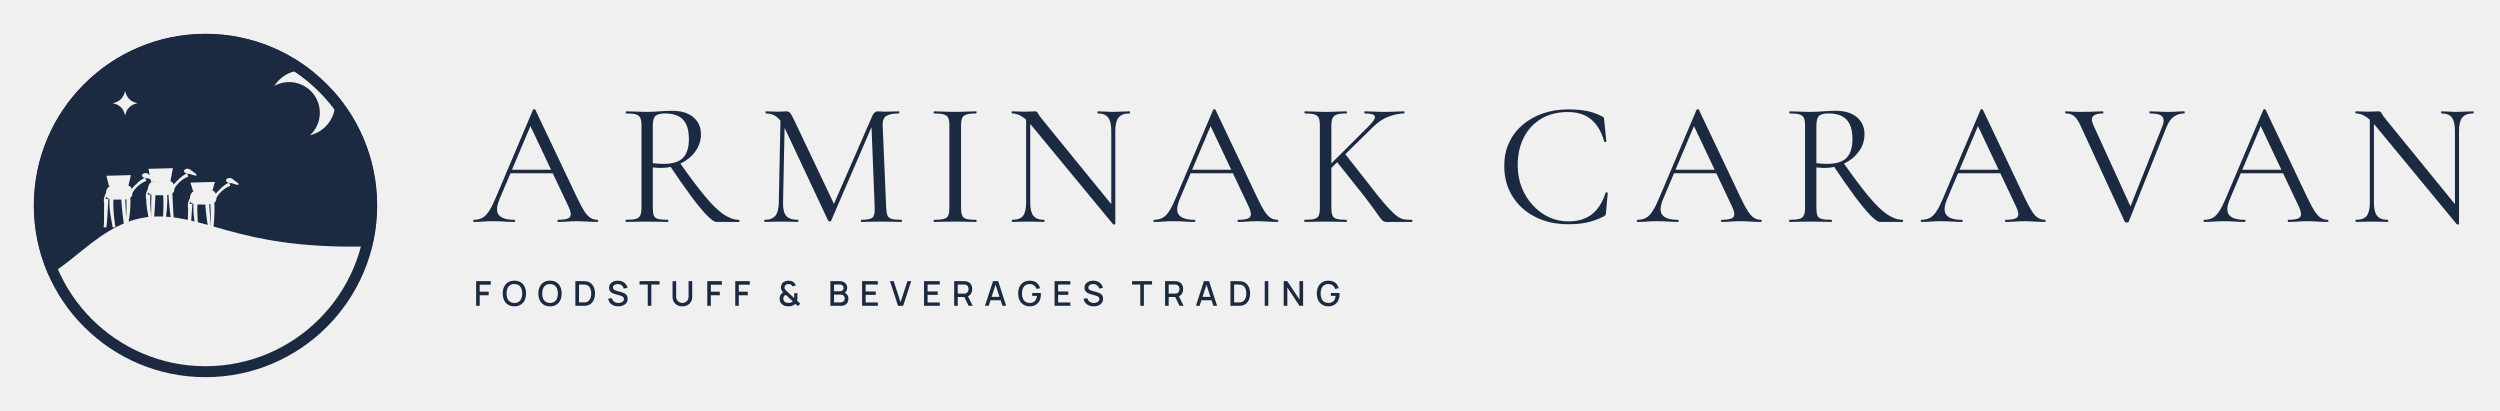
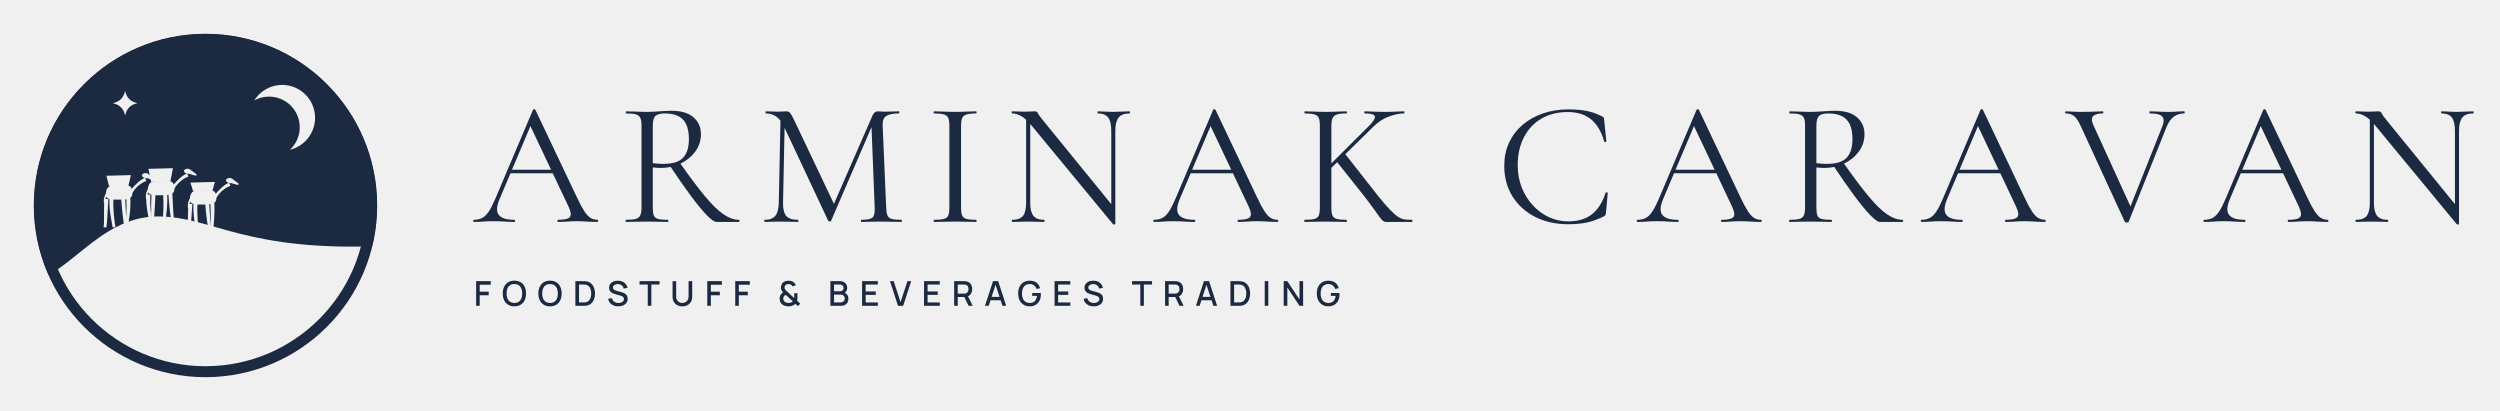
<svg xmlns="http://www.w3.org/2000/svg" viewBox="0 0 876.0 144.0" width="876.0" height="144.0" role="img" aria-label="ARMINAK CARAVAN">
  <g transform="translate(8.00 8.00) scale(1.28)">
    <g>
      <defs>
        <mask id="skcc1navy">
          <circle cx="50" cy="50" r="47.0" fill="#fff" />
          <path d="M 0 71 C 12 71 20 53 37 53 C 52 53 61 63 100 61 L 100 100 L 0 100 Z" fill="#000" />
          <g transform="translate(22.00 55.98) scale(0.17647) translate(-24.0 0)">
            <path d="M 40.0,-45.0 C 38.8,-27.0 41.5,-10.8 43.0,0 L 38.6,0 C 37.1,-10.8 32.6,-27.0 33.8,-45.0 Z" fill="#000" />
            <path d="M 32.0,-44.0 C 30.8,-26.4 30.5,-10.6 29.0,0 L 24.6,0 C 26.1,-10.6 24.6,-26.4 25.8,-44.0 Z" fill="#000" />
            <path d="M 66.0,-47.0 C 67.2,-28.2 64.0,-11.3 62.0,0 L 57.6,0 C 59.6,-11.3 61.0,-28.2 59.8,-47.0 Z" fill="#000" />
            <path d="M 58.0,-46.0 C 59.2,-27.6 59.5,-11.0 61.0,0 L 56.6,0 C 55.1,-11.0 53.0,-27.6 51.8,-46.0 Z" fill="#000" />
            <path d="M 30,-55 C 26,-50 24.5,-45 25,-39 C 25,-36.5 27.5,-36.5 27.5,-39 C 27,-44 28,-48 32,-52 Z" fill="#000" />
            <path d="M 28,-50 C 28,-60 32,-65 40,-65 L 62,-65 C 68,-64 70,-58 69,-50 C 68,-45 61,-43 52,-43 L 40,-43 C 32,-43 28,-46 28,-50 Z" fill="#000" />
            <path d="M 66,-57 C 74,-67 82,-74 89,-77 L 91,-72 C 83,-69 75,-63 69,-53 Z" fill="#000" />
            <path d="M 84,-81 C 86,-85 92,-85 95,-82 L 103,-76 C 104.5,-74.5 103.5,-73 101.5,-73.5 L 93,-76 C 88,-76 84,-78 84,-81 Z" fill="#000" />
            <path d="M 33,-64 L 29,-80 L 67,-81 L 63,-64 Z" fill="#000" />
          </g>
          <g transform="translate(33.50 54.79) scale(0.17647) translate(-24.0 0)">
            <path d="M 40.0,-45.0 C 38.8,-27.0 38.5,-10.8 37.0,0 L 32.6,0 C 34.1,-10.8 32.6,-27.0 33.8,-45.0 Z" fill="#000" />
            <path d="M 32.0,-44.0 C 30.8,-26.4 33.5,-10.6 35.0,0 L 30.6,0 C 29.1,-10.6 24.6,-26.4 25.8,-44.0 Z" fill="#000" />
            <path d="M 66.0,-47.0 C 67.2,-28.2 67.5,-11.3 69.0,0 L 64.6,0 C 63.1,-11.3 61.0,-28.2 59.8,-47.0 Z" fill="#000" />
            <path d="M 58.0,-46.0 C 59.2,-27.6 56.5,-11.0 55.0,0 L 50.6,0 C 52.1,-11.0 53.0,-27.6 51.8,-46.0 Z" fill="#000" />
            <path d="M 30,-55 C 26,-50 24.5,-45 25,-39 C 25,-36.5 27.5,-36.5 27.5,-39 C 27,-44 28,-48 32,-52 Z" fill="#000" />
            <path d="M 28,-50 C 28,-60 32,-65 40,-65 L 62,-65 C 68,-64 70,-58 69,-50 C 68,-45 61,-43 52,-43 L 40,-43 C 32,-43 28,-46 28,-50 Z" fill="#000" />
            <path d="M 66,-57 C 74,-67 82,-74 89,-77 L 91,-72 C 83,-69 75,-63 69,-53 Z" fill="#000" />
            <path d="M 84,-81 C 86,-85 92,-85 95,-82 L 103,-76 C 104.5,-74.5 103.5,-73 101.5,-73.5 L 93,-76 C 88,-76 84,-78 84,-81 Z" fill="#000" />
            <path d="M 33,-64 L 29,-84 L 67,-85 L 63,-64 Z" fill="#000" />
          </g>
          <g transform="translate(45.00 57.32) scale(0.17647) translate(-24.0 0)">
            <path d="M 40.0,-45.0 C 38.8,-27.0 41.0,-10.8 42.0,0 L 37.6,0 C 36.6,-10.8 32.6,-27.0 33.8,-45.0 Z" fill="#000" />
            <path d="M 32.0,-44.0 C 30.8,-26.4 30.0,-10.6 28.0,0 L 23.6,0 C 25.6,-10.6 24.6,-26.4 25.8,-44.0 Z" fill="#000" />
            <path d="M 66.0,-47.0 C 67.2,-28.2 65.0,-11.3 64.0,0 L 59.6,0 C 60.6,-11.3 61.0,-28.2 59.8,-47.0 Z" fill="#000" />
            <path d="M 58.0,-46.0 C 59.2,-27.6 60.0,-11.0 62.0,0 L 57.6,0 C 55.6,-11.0 53.0,-27.6 51.8,-46.0 Z" fill="#000" />
            <path d="M 30,-55 C 26,-50 24.5,-45 25,-39 C 25,-36.5 27.5,-36.5 27.5,-39 C 27,-44 28,-48 32,-52 Z" fill="#000" />
            <path d="M 28,-50 C 28,-60 32,-65 40,-65 L 62,-65 C 68,-64 70,-58 69,-50 C 68,-45 61,-43 52,-43 L 40,-43 C 32,-43 28,-46 28,-50 Z" fill="#000" />
            <path d="M 66,-57 C 74,-67 82,-74 89,-77 L 91,-72 C 83,-69 75,-63 69,-53 Z" fill="#000" />
            <path d="M 84,-81 C 86,-85 92,-85 95,-82 L 103,-76 C 104.5,-74.5 103.5,-73 101.5,-73.5 L 93,-76 C 88,-76 84,-78 84,-81 Z" fill="#000" />
            <path d="M 33,-64 L 29,-77 L 67,-78 L 63,-64 Z" fill="#000" />
          </g>
-           <path d="M 78.633 30.769 A 9.0 9.0 0 1 0 68.873 17.255 A 8.4 8.4 0 0 1 78.633 30.769 Z" fill="#000" />
+           <path d="M 63.367 21.231 A 9.0 9.0 0 1 1 73.127 34.745 A 8.4 8.4 0 0 0 63.367 21.231 Z" fill="#000" />
          <path d="M 28.00 18.60 Q 28.56 21.44 31.40 22.00 Q 28.56 22.56 28.00 25.40 Q 27.44 22.56 24.60 22.00 Q 27.44 21.44 28.00 18.60 Z" fill="#000" />
        </mask>
      </defs>
      <circle cx="50" cy="50" r="47.0" fill="#1B2A41" mask="url(#skcc1navy)" />
      <circle cx="50" cy="50" r="45.5" fill="none" stroke="#1B2A41" stroke-width="3.0" />
    </g>
  </g>
  <path d="M178.03 60.71 178.65 59.47H195.08L195.51 60.71ZM209.34 77.02Q209.59 77.02 209.59 77.39Q209.59 77.76 209.34 77.76Q207.54 77.76 205.68 77.64Q203.82 77.51 202.08 77.51Q200.16 77.51 198.74 77.64Q197.31 77.76 195.57 77.76Q195.33 77.76 195.33 77.39Q195.33 77.02 195.57 77.02Q198.86 77.02 199.67 76.06Q200.47 75.09 199.23 72.43L185.47 43.35L187.02 41.43L174.99 69.89Q173.44 73.67 174.8 75.34Q176.17 77.02 180.2 77.02Q180.51 77.02 180.51 77.39Q180.51 77.76 180.2 77.76Q178.34 77.76 176.79 77.64Q175.24 77.51 172.88 77.51Q170.65 77.51 169.32 77.64Q167.98 77.76 166.06 77.76Q165.81 77.76 165.81 77.39Q165.81 77.02 166.06 77.02Q167.74 77.02 168.98 76.37Q170.22 75.71 171.3 74.07Q172.39 72.43 173.69 69.33L186.77 38.45Q186.89 38.27 187.2 38.27Q187.51 38.27 187.58 38.45L202.21 69.27Q203.63 72.3 204.75 74.01Q205.87 75.71 206.95 76.37Q208.04 77.02 209.34 77.02ZM251 77.76Q249.95 77.76 247.62 75.37Q245.3 72.99 241.98 68.49Q238.66 64 234.57 57.86L238.04 56.8Q243.31 64.31 247 68.74Q250.69 73.17 253.51 75.09Q256.33 77.02 258.94 77.02Q259.12 77.02 259.12 77.39Q259.12 77.76 258.94 77.76Q255.84 77.76 253.88 77.76Q251.93 77.76 251 77.76ZM235.38 38.82Q240.34 38.82 242.97 41.09Q245.61 43.35 245.61 47.01Q245.61 50.36 243.66 53.05Q241.7 55.75 238.51 57.3Q235.32 58.85 231.53 58.85Q230.91 58.85 230.14 58.79Q229.36 58.73 228.74 58.66V72.74Q228.74 74.54 229.08 75.47Q229.43 76.4 230.57 76.71Q231.72 77.02 234.01 77.02Q234.2 77.02 234.2 77.39Q234.2 77.76 234.01 77.76Q232.53 77.76 230.7 77.7Q228.87 77.64 226.7 77.64Q224.65 77.64 222.76 77.7Q220.87 77.76 219.32 77.76Q219.2 77.76 219.2 77.39Q219.2 77.02 219.32 77.02Q221.61 77.02 222.76 76.71Q223.91 76.4 224.34 75.47Q224.78 74.54 224.78 72.74V44.03Q224.78 42.23 224.37 41.34Q223.97 40.44 222.85 40.1Q221.74 39.75 219.44 39.75Q219.26 39.75 219.26 39.38Q219.26 39.01 219.44 39.01Q220.93 39.01 222.79 39.1Q224.65 39.2 226.7 39.2Q228.62 39.2 231.13 39.01Q233.64 38.82 235.38 38.82ZM241.39 48.81Q241.39 45.4 240.37 43.41Q239.35 41.43 237.49 40.59Q235.63 39.75 233.02 39.75Q230.73 39.75 229.74 40.56Q228.74 41.37 228.74 44.16V57.18Q229.61 57.3 230.6 57.36Q231.6 57.42 232.4 57.42Q237.42 57.42 239.41 55.22Q241.39 53.02 241.39 48.81ZM272.89 71 273.51 40.44 275 40.56 274.38 71Q274.31 74.23 275.46 75.62Q276.61 77.02 279.65 77.02Q279.77 77.02 279.77 77.39Q279.77 77.76 279.65 77.76Q278.28 77.76 276.82 77.7Q275.37 77.64 273.63 77.64Q272.02 77.64 270.59 77.7Q269.17 77.76 267.93 77.76Q267.8 77.76 267.8 77.39Q267.8 77.02 267.93 77.02Q270.53 77.02 271.68 75.62Q272.83 74.23 272.89 71ZM315.85 77.02Q316.04 77.02 316.04 77.39Q316.04 77.76 315.85 77.76Q314.37 77.76 312.48 77.7Q310.58 77.64 308.54 77.64Q306.55 77.64 304.85 77.7Q303.14 77.76 301.78 77.76Q301.66 77.76 301.66 77.39Q301.66 77.02 301.78 77.02Q304.88 77.02 305.75 76.21Q306.62 75.4 306.49 72.74L305.31 42.79L307.36 39.94L291.24 77.33Q291.18 77.57 290.74 77.57Q290.31 77.57 290.19 77.33L274.62 44.16Q272.52 39.75 268.36 39.75Q268.24 39.75 268.24 39.38Q268.24 39.01 268.36 39.01Q269.35 39.01 270.5 39.07Q271.65 39.13 272.39 39.13Q273.38 39.13 274.22 39.07Q275.06 39.01 275.49 39.01Q276.36 39.01 276.86 39.57Q277.35 40.13 278.34 42.23L292.48 71.99L290.56 75.22L305.69 40.56Q306 39.82 306.49 39.41Q306.99 39.01 307.55 39.01Q307.92 39.01 308.54 39.07Q309.16 39.13 310.03 39.13Q311.7 39.13 312.75 39.07Q313.81 39.01 314.99 39.01Q315.11 39.01 315.11 39.38Q315.11 39.75 314.99 39.75Q312.01 39.75 310.58 40.62Q309.16 41.49 309.28 44.03L310.52 72.74Q310.58 74.54 310.96 75.47Q311.33 76.4 312.48 76.71Q313.62 77.02 315.85 77.02ZM336.75 72.74Q336.75 74.54 337.12 75.47Q337.49 76.4 338.64 76.71Q339.79 77.02 342.02 77.02Q342.2 77.02 342.2 77.39Q342.2 77.76 342.02 77.76Q340.53 77.76 338.7 77.7Q336.87 77.64 334.64 77.64Q332.59 77.64 330.7 77.7Q328.81 77.76 327.32 77.76Q327.14 77.76 327.14 77.39Q327.14 77.02 327.32 77.02Q329.56 77.02 330.73 76.71Q331.91 76.4 332.28 75.47Q332.66 74.54 332.66 72.74V44.03Q332.66 42.23 332.28 41.34Q331.91 40.44 330.73 40.1Q329.56 39.75 327.32 39.75Q327.14 39.75 327.14 39.38Q327.14 39.01 327.32 39.01Q328.81 39.01 330.7 39.1Q332.59 39.2 334.64 39.2Q336.87 39.2 338.73 39.1Q340.59 39.01 342.02 39.01Q342.2 39.01 342.2 39.38Q342.2 39.75 342.02 39.75Q339.79 39.75 338.64 40.13Q337.49 40.5 337.12 41.43Q336.75 42.36 336.75 44.16ZM359.56 71V40.44L360.99 40.56V71Q360.99 74.23 362.11 75.62Q363.22 77.02 365.83 77.02Q366.01 77.02 366.01 77.39Q366.01 77.76 365.83 77.76Q364.59 77.76 363.28 77.7Q361.98 77.64 360.37 77.64Q358.82 77.64 357.39 77.7Q355.97 77.76 354.67 77.76Q354.54 77.76 354.54 77.39Q354.54 77.02 354.67 77.02Q357.39 77.02 358.48 75.62Q359.56 74.23 359.56 71ZM390.81 78.5Q390.81 78.63 390.5 78.66Q390.19 78.69 390.07 78.63L361.55 44.09Q359.44 41.55 357.8 40.65Q356.15 39.75 354.67 39.75Q354.48 39.75 354.48 39.38Q354.48 39.01 354.67 39.01Q355.78 39.01 356.93 39.07Q358.08 39.13 359.01 39.13Q360.12 39.13 361.11 39.07Q362.11 39.01 362.6 39.01Q363.41 39.01 363.72 39.72Q364.03 40.44 365.52 42.23L390.32 72.68ZM390.81 45.83V78.5L389.39 76.58V45.83Q389.39 42.61 388.3 41.18Q387.22 39.75 384.67 39.75Q384.55 39.75 384.55 39.38Q384.55 39.01 384.67 39.01Q385.91 39.01 387.25 39.1Q388.58 39.2 390.13 39.2Q391.62 39.2 393.08 39.1Q394.53 39.01 395.77 39.01Q395.96 39.01 395.96 39.38Q395.96 39.75 395.77 39.75Q393.11 39.75 391.96 41.18Q390.81 42.61 390.81 45.83ZM416.36 60.71 416.98 59.47H433.41L433.84 60.71ZM447.67 77.02Q447.91 77.02 447.91 77.39Q447.91 77.76 447.67 77.76Q445.87 77.76 444.01 77.64Q442.15 77.51 440.41 77.51Q438.49 77.51 437.06 77.64Q435.64 77.76 433.9 77.76Q433.65 77.76 433.65 77.39Q433.65 77.02 433.9 77.02Q437.19 77.02 437.99 76.06Q438.8 75.09 437.56 72.43L423.8 43.35L425.35 41.43L413.32 69.89Q411.77 73.67 413.13 75.34Q414.5 77.02 418.53 77.02Q418.84 77.02 418.84 77.39Q418.84 77.76 418.53 77.76Q416.67 77.76 415.12 77.64Q413.57 77.51 411.21 77.51Q408.98 77.51 407.64 77.64Q406.31 77.76 404.39 77.76Q404.14 77.76 404.14 77.39Q404.14 77.02 404.39 77.02Q406.06 77.02 407.3 76.37Q408.54 75.71 409.63 74.07Q410.71 72.43 412.02 69.33L425.1 38.45Q425.22 38.27 425.53 38.27Q425.84 38.27 425.9 38.45L440.54 69.27Q441.96 72.3 443.08 74.01Q444.19 75.71 445.28 76.37Q446.36 77.02 447.67 77.02ZM462.48 72.74V44.03Q462.48 42.23 462.11 41.34Q461.74 40.44 460.59 40.1Q459.45 39.75 457.21 39.75Q457.09 39.75 457.09 39.38Q457.09 39.01 457.21 39.01Q458.7 39.01 460.56 39.1Q462.42 39.2 464.47 39.2Q466.7 39.2 468.53 39.1Q470.36 39.01 471.78 39.01Q471.97 39.01 471.97 39.38Q471.97 39.75 471.78 39.75Q469.55 39.75 468.44 40.13Q467.32 40.5 466.92 41.43Q466.51 42.36 466.51 44.16V72.74Q466.51 74.54 466.89 75.47Q467.26 76.4 468.4 76.71Q469.55 77.02 471.78 77.02Q471.97 77.02 471.97 77.39Q471.97 77.76 471.78 77.76Q470.3 77.76 468.5 77.7Q466.7 77.64 464.47 77.64Q462.42 77.64 460.53 77.7Q458.64 77.76 457.15 77.76Q457.03 77.76 457.03 77.39Q457.03 77.02 457.15 77.02Q459.38 77.02 460.56 76.71Q461.74 76.4 462.11 75.47Q462.48 74.54 462.48 72.74ZM478.05 68.77 468.19 56.37 471.29 53.89 480.34 65.42Q483.13 69.08 485.08 71.31Q487.04 73.54 488.34 74.75Q489.64 75.96 490.66 76.43Q491.69 76.89 492.62 76.95Q493.55 77.02 494.72 77.02Q494.91 77.02 494.91 77.39Q494.91 77.76 494.72 77.76Q491.93 77.76 490.26 77.76Q488.59 77.76 487.78 77.76Q487.22 77.76 486.88 77.79Q486.54 77.82 486.17 77.82Q485.3 77.82 484.77 77.51Q484.25 77.2 483.56 76.27Q482.88 75.34 481.61 73.54Q480.34 71.75 478.05 68.77ZM463.79 59.97 479.78 44.03Q482.08 41.68 481.73 40.72Q481.39 39.75 478.17 39.75Q478.05 39.75 478.05 39.38Q478.05 39.01 478.17 39.01Q479.72 39.01 481.27 39.1Q482.82 39.2 485.36 39.2Q487.78 39.2 489.21 39.1Q490.63 39.01 491.93 39.01Q492.12 39.01 492.12 39.38Q492.12 39.75 491.93 39.75Q489.7 39.75 486.79 40.78Q483.87 41.8 481.21 44.4L465.34 59.97ZM549.53 38.33Q552.14 38.33 554.15 38.58Q556.17 38.82 557.9 39.35Q559.64 39.88 561.44 40.81Q561.87 41.06 561.96 41.21Q562.06 41.37 562.12 42.17L562.86 49.55Q562.86 49.67 562.55 49.77Q562.24 49.86 562.12 49.61Q560.69 44.47 557.56 41.86Q554.43 39.26 549.35 39.26Q544.08 39.26 540.14 41.55Q536.2 43.85 534 48.06Q531.8 52.28 531.8 57.98Q531.8 62.07 533.19 65.64Q534.59 69.2 537.07 71.9Q539.55 74.6 542.74 76.09Q545.94 77.57 549.53 77.57Q554.68 77.57 557.84 75.06Q561 72.55 562.61 67.53Q562.68 67.34 563.02 67.41Q563.36 67.47 563.36 67.59L562.74 74.41Q562.68 75.16 562.55 75.34Q562.43 75.53 562.06 75.78Q558.83 77.39 555.98 77.98Q553.13 78.57 549.53 78.57Q542.96 78.57 537.91 75.99Q532.85 73.42 529.97 68.8Q527.09 64.18 527.09 58.11Q527.09 53.64 528.76 50.02Q530.44 46.39 533.47 43.78Q536.51 41.18 540.6 39.75Q544.7 38.33 549.53 38.33ZM585.74 60.71 586.36 59.47H602.79L603.22 60.71ZM617.05 77.02Q617.3 77.02 617.3 77.39Q617.3 77.76 617.05 77.76Q615.25 77.76 613.39 77.64Q611.53 77.51 609.8 77.51Q607.87 77.51 606.45 77.64Q605.02 77.76 603.29 77.76Q603.04 77.76 603.04 77.39Q603.04 77.02 603.29 77.02Q606.57 77.02 607.38 76.06Q608.18 75.09 606.94 72.43L593.18 43.35L594.73 41.43L582.7 69.89Q581.15 73.67 582.52 75.34Q583.88 77.02 587.91 77.02Q588.22 77.02 588.22 77.39Q588.22 77.76 587.91 77.76Q586.05 77.76 584.5 77.64Q582.95 77.51 580.59 77.51Q578.36 77.51 577.03 77.64Q575.7 77.76 573.77 77.76Q573.53 77.76 573.53 77.39Q573.53 77.02 573.77 77.02Q575.45 77.02 576.69 76.37Q577.93 75.71 579.01 74.07Q580.1 72.43 581.4 69.33L594.48 38.45Q594.61 38.27 594.92 38.27Q595.23 38.27 595.29 38.45L609.92 69.27Q611.35 72.3 612.46 74.01Q613.58 75.71 614.66 76.37Q615.75 77.02 617.05 77.02ZM658.71 77.76Q657.66 77.76 655.34 75.37Q653.01 72.99 649.69 68.49Q646.38 64 642.28 57.86L645.76 56.8Q651.03 64.31 654.71 68.74Q658.4 73.17 661.22 75.09Q664.05 77.02 666.65 77.02Q666.84 77.02 666.84 77.39Q666.84 77.76 666.65 77.76Q663.55 77.76 661.6 77.76Q659.64 77.76 658.71 77.76ZM643.09 38.82Q648.05 38.82 650.68 41.09Q653.32 43.35 653.32 47.01Q653.32 50.36 651.37 53.05Q649.41 55.75 646.22 57.3Q643.03 58.85 639.25 58.85Q638.63 58.85 637.85 58.79Q637.08 58.73 636.46 58.66V72.74Q636.46 74.54 636.8 75.47Q637.14 76.4 638.29 76.71Q639.43 77.02 641.73 77.02Q641.91 77.02 641.91 77.39Q641.91 77.76 641.73 77.76Q640.24 77.76 638.41 77.7Q636.58 77.64 634.41 77.64Q632.36 77.64 630.47 77.7Q628.58 77.76 627.03 77.76Q626.91 77.76 626.91 77.39Q626.91 77.02 627.03 77.02Q629.33 77.02 630.47 76.71Q631.62 76.4 632.05 75.47Q632.49 74.54 632.49 72.74V44.03Q632.49 42.23 632.09 41.34Q631.68 40.44 630.57 40.1Q629.45 39.75 627.16 39.75Q626.97 39.75 626.97 39.38Q626.97 39.01 627.16 39.01Q628.64 39.01 630.5 39.1Q632.36 39.2 634.41 39.2Q636.33 39.2 638.84 39.01Q641.35 38.82 643.09 38.82ZM649.1 48.81Q649.1 45.4 648.08 43.41Q647.06 41.43 645.2 40.59Q643.34 39.75 640.73 39.75Q638.44 39.75 637.45 40.56Q636.46 41.37 636.46 44.16V57.18Q637.32 57.3 638.32 57.36Q639.31 57.42 640.11 57.42Q645.14 57.42 647.12 55.22Q649.1 53.02 649.1 48.81ZM685.25 60.71 685.87 59.47H702.3L702.73 60.71ZM716.56 77.02Q716.81 77.02 716.81 77.39Q716.81 77.76 716.56 77.76Q714.76 77.76 712.9 77.64Q711.04 77.51 709.31 77.51Q707.38 77.51 705.96 77.64Q704.53 77.76 702.8 77.76Q702.55 77.76 702.55 77.39Q702.55 77.02 702.8 77.02Q706.08 77.02 706.89 76.06Q707.69 75.09 706.45 72.43L692.69 43.35L694.24 41.43L682.21 69.89Q680.66 73.67 682.03 75.34Q683.39 77.02 687.42 77.02Q687.73 77.02 687.73 77.39Q687.73 77.76 687.42 77.76Q685.56 77.76 684.01 77.64Q682.46 77.51 680.1 77.51Q677.87 77.51 676.54 77.64Q675.21 77.76 673.28 77.76Q673.04 77.76 673.04 77.39Q673.04 77.02 673.28 77.02Q674.96 77.02 676.2 76.37Q677.44 75.71 678.52 74.07Q679.61 72.43 680.91 69.33L693.99 38.45Q694.12 38.27 694.43 38.27Q694.74 38.27 694.8 38.45L709.43 69.27Q710.86 72.3 711.97 74.01Q713.09 75.71 714.17 76.37Q715.26 77.02 716.56 77.02ZM765.35 39.01Q765.54 39.01 765.54 39.38Q765.54 39.75 765.35 39.75Q763.37 39.75 761.79 40.81Q760.21 41.86 759.09 44.65L745.89 77.7Q745.82 77.95 745.23 77.95Q744.65 77.95 744.52 77.7L729.08 44.16Q728.03 41.8 726.88 40.78Q725.74 39.75 723.81 39.75Q723.63 39.75 723.63 39.38Q723.63 39.01 723.81 39.01Q724.68 39.01 725.49 39.07Q726.29 39.13 727.16 39.17Q728.03 39.2 728.96 39.2Q730.82 39.2 732.25 39.17Q733.67 39.13 734.79 39.07Q735.9 39.01 736.83 39.01Q737.02 39.01 737.02 39.38Q737.02 39.75 736.83 39.75Q734.42 39.75 733.45 40.68Q732.49 41.61 733.55 43.91L746.94 73.23L745.02 76.09L757.67 44.28Q758.6 41.99 757.67 40.87Q756.74 39.75 753.33 39.75Q753.14 39.75 753.14 39.38Q753.14 39.01 753.33 39.01Q754.88 39.01 756.24 39.1Q757.6 39.2 759.84 39.2Q761.63 39.2 762.72 39.1Q763.8 39.01 765.35 39.01ZM784.33 60.71 784.95 59.47H801.38L801.81 60.71ZM815.64 77.02Q815.88 77.02 815.88 77.39Q815.88 77.76 815.64 77.76Q813.84 77.76 811.98 77.64Q810.12 77.51 808.38 77.51Q806.46 77.51 805.03 77.64Q803.61 77.76 801.87 77.76Q801.62 77.76 801.62 77.39Q801.62 77.02 801.87 77.02Q805.16 77.02 805.96 76.06Q806.77 75.09 805.53 72.43L791.77 43.35L793.32 41.43L781.29 69.89Q779.74 73.67 781.1 75.34Q782.47 77.02 786.5 77.02Q786.81 77.02 786.81 77.39Q786.81 77.76 786.5 77.76Q784.64 77.76 783.09 77.64Q781.54 77.51 779.18 77.51Q776.95 77.51 775.62 77.64Q774.28 77.76 772.36 77.76Q772.11 77.76 772.11 77.39Q772.11 77.02 772.36 77.02Q774.03 77.02 775.27 76.37Q776.51 75.71 777.6 74.07Q778.68 72.43 779.99 69.33L793.07 38.45Q793.19 38.27 793.5 38.27Q793.81 38.27 793.87 38.45L808.51 69.27Q809.93 72.3 811.05 74.01Q812.16 75.71 813.25 76.37Q814.33 77.02 815.64 77.02ZM830.39 71V40.44L831.82 40.56V71Q831.82 74.23 832.93 75.62Q834.05 77.02 836.65 77.02Q836.84 77.02 836.84 77.39Q836.84 77.76 836.65 77.76Q835.41 77.76 834.11 77.7Q832.81 77.64 831.2 77.64Q829.65 77.64 828.22 77.7Q826.8 77.76 825.49 77.76Q825.37 77.76 825.37 77.39Q825.37 77.02 825.49 77.02Q828.22 77.02 829.31 75.62Q830.39 74.23 830.39 71ZM861.64 78.5Q861.64 78.63 861.33 78.66Q861.02 78.69 860.9 78.63L832.38 44.09Q830.27 41.55 828.62 40.65Q826.98 39.75 825.49 39.75Q825.31 39.75 825.31 39.38Q825.31 39.01 825.49 39.01Q826.61 39.01 827.76 39.07Q828.9 39.13 829.83 39.13Q830.95 39.13 831.94 39.07Q832.93 39.01 833.43 39.01Q834.24 39.01 834.55 39.72Q834.86 40.44 836.34 42.23L861.14 72.68ZM861.64 45.83V78.5L860.21 76.58V45.83Q860.21 42.61 859.13 41.18Q858.04 39.75 855.5 39.75Q855.38 39.75 855.38 39.38Q855.38 39.01 855.5 39.01Q856.74 39.01 858.08 39.1Q859.41 39.2 860.96 39.2Q862.45 39.2 863.9 39.1Q865.36 39.01 866.6 39.01Q866.79 39.01 866.79 39.38Q866.79 39.75 866.6 39.75Q863.93 39.75 862.79 41.18Q861.64 42.61 861.64 45.83Z" fill="#1B2A41" />
  <path d="M166.84 107.16V98.52H171.96V99.77H168.09V102.21H171.24V103.47H168.09V107.16ZM180.24 107.34Q178.95 107.34 178.04 106.77Q177.12 106.21 176.64 105.19Q176.16 104.18 176.16 102.84Q176.16 101.5 176.64 100.49Q177.12 99.47 178.04 98.91Q178.95 98.34 180.24 98.34Q181.53 98.34 182.45 98.91Q183.36 99.47 183.84 100.49Q184.32 101.5 184.32 102.84Q184.32 104.18 183.84 105.19Q183.36 106.21 182.45 106.77Q181.53 107.34 180.24 107.34ZM180.24 106.15Q181.16 106.16 181.77 105.74Q182.38 105.32 182.69 104.58Q182.99 103.83 182.99 102.84Q182.99 101.85 182.69 101.11Q182.38 100.37 181.77 99.95Q181.16 99.54 180.24 99.53Q179.33 99.52 178.72 99.94Q178.11 100.35 177.8 101.1Q177.5 101.85 177.49 102.84Q177.48 103.83 177.79 104.57Q178.1 105.31 178.71 105.73Q179.33 106.14 180.24 106.15ZM192.73 107.34Q191.43 107.34 190.52 106.77Q189.61 106.21 189.13 105.19Q188.64 104.18 188.64 102.84Q188.64 101.5 189.13 100.49Q189.61 99.47 190.52 98.91Q191.43 98.34 192.73 98.34Q194.02 98.34 194.94 98.91Q195.85 99.47 196.33 100.49Q196.81 101.5 196.81 102.84Q196.81 104.18 196.33 105.19Q195.85 106.21 194.94 106.77Q194.02 107.34 192.73 107.34ZM192.73 106.15Q193.65 106.16 194.26 105.74Q194.87 105.32 195.17 104.58Q195.48 103.83 195.48 102.84Q195.48 101.85 195.17 101.11Q194.87 100.37 194.26 99.95Q193.65 99.54 192.73 99.53Q191.81 99.52 191.2 99.94Q190.59 100.35 190.29 101.1Q189.98 101.85 189.98 102.84Q189.97 103.83 190.28 104.57Q190.58 105.31 191.2 105.73Q191.81 106.14 192.73 106.15ZM201.61 107.16V98.52H204.32Q204.44 98.52 204.76 98.53Q205.09 98.53 205.39 98.57Q206.4 98.7 207.1 99.3Q207.79 99.9 208.14 100.82Q208.5 101.74 208.5 102.84Q208.5 103.94 208.14 104.87Q207.79 105.79 207.1 106.38Q206.4 106.98 205.39 107.11Q205.09 107.15 204.76 107.15Q204.44 107.16 204.32 107.16ZM202.89 105.97H204.32Q204.52 105.97 204.8 105.95Q205.08 105.94 205.3 105.91Q205.96 105.78 206.37 105.33Q206.78 104.89 206.97 104.23Q207.17 103.58 207.17 102.84Q207.17 102.08 206.97 101.43Q206.77 100.78 206.36 100.34Q205.95 99.89 205.3 99.77Q205.08 99.73 204.8 99.72Q204.51 99.71 204.32 99.71H202.89ZM216.63 107.34Q215.7 107.34 214.95 107.02Q214.2 106.7 213.72 106.1Q213.24 105.5 213.09 104.68L214.4 104.48Q214.6 105.28 215.23 105.72Q215.86 106.16 216.7 106.16Q217.22 106.16 217.66 105.99Q218.1 105.83 218.37 105.52Q218.63 105.21 218.63 104.78Q218.63 104.54 218.55 104.36Q218.47 104.18 218.33 104.05Q218.19 103.91 217.99 103.82Q217.79 103.72 217.55 103.64L215.33 102.99Q215.01 102.89 214.67 102.74Q214.34 102.59 214.06 102.34Q213.78 102.09 213.6 101.72Q213.43 101.35 213.43 100.82Q213.43 100.03 213.84 99.47Q214.25 98.92 214.95 98.63Q215.66 98.35 216.53 98.35Q217.4 98.36 218.1 98.66Q218.79 98.96 219.25 99.52Q219.71 100.08 219.88 100.88L218.54 101.11Q218.45 100.62 218.15 100.27Q217.86 99.92 217.43 99.73Q217.01 99.54 216.51 99.53Q216.03 99.52 215.63 99.68Q215.23 99.83 214.99 100.12Q214.76 100.4 214.76 100.76Q214.76 101.12 214.97 101.35Q215.18 101.57 215.49 101.7Q215.79 101.83 216.1 101.91L217.7 102.36Q218 102.44 218.38 102.59Q218.76 102.73 219.12 102.98Q219.47 103.23 219.71 103.65Q219.94 104.06 219.94 104.69Q219.94 105.35 219.68 105.84Q219.41 106.34 218.95 106.67Q218.49 107 217.89 107.17Q217.29 107.34 216.63 107.34ZM226.97 107.16V99.7H224.1V98.52H231.1V99.7H228.23V107.16ZM239.1 107.34Q238.09 107.34 237.31 106.92Q236.54 106.51 236.1 105.75Q235.66 105 235.66 103.98V98.53L236.93 98.52V103.91Q236.93 104.47 237.12 104.89Q237.3 105.31 237.62 105.59Q237.93 105.87 238.31 106.01Q238.7 106.16 239.1 106.16Q239.51 106.16 239.9 106.01Q240.29 105.86 240.6 105.58Q240.91 105.3 241.09 104.88Q241.28 104.46 241.28 103.91V98.52H242.55V103.98Q242.55 104.99 242.11 105.75Q241.67 106.51 240.89 106.92Q240.12 107.34 239.1 107.34ZM247.83 107.16V98.52H252.95V99.77H249.08V102.21H252.23V103.47H249.08V107.16ZM257.63 107.16V98.52H262.74V99.77H258.88V102.21H262.02V103.47H258.88V107.16ZM276.26 107.34Q275.54 107.34 274.91 107.13Q274.28 106.91 273.85 106.46Q273.52 106.09 273.36 105.65Q273.2 105.21 273.18 104.71Q273.18 104.23 273.33 103.77Q273.47 103.31 273.77 102.95Q273.91 102.78 274.08 102.66Q274.25 102.53 274.41 102.44Q274.03 102.02 273.83 101.64Q273.63 101.26 273.63 100.73Q273.63 100 274.02 99.42Q274.4 98.83 275.07 98.57Q275.37 98.45 275.69 98.4Q276.01 98.36 276.31 98.36Q276.85 98.36 277.35 98.51Q277.86 98.67 278.22 99.02Q278.45 99.23 278.61 99.5Q278.76 99.76 278.85 100.04L277.61 100.33Q277.51 100.04 277.28 99.84Q277.08 99.67 276.82 99.6Q276.56 99.54 276.3 99.54Q275.87 99.54 275.53 99.7Q275.22 99.85 275.06 100.11Q274.91 100.37 274.91 100.74Q274.91 101.06 275.02 101.26Q275.13 101.46 275.33 101.68Q275.44 101.8 275.6 101.95Q275.76 102.09 275.93 102.25L278.28 104.44Q278.29 104.3 278.3 104.15Q278.3 104 278.3 103.87L278.3 102.74H279.42V104.23Q279.42 104.6 279.4 104.91Q279.38 105.21 279.32 105.4L280.4 106.4L279.59 107.27L278.72 106.45Q278.45 106.72 278.1 106.91Q277.76 107.1 277.41 107.19Q277.12 107.28 276.84 107.31Q276.55 107.34 276.26 107.34ZM276.3 106.14Q276.54 106.14 276.74 106.11Q276.95 106.09 277.13 106.01Q277.38 105.91 277.54 105.8Q277.7 105.69 277.81 105.59L275.35 103.33Q275.16 103.4 275 103.5Q274.85 103.61 274.73 103.75Q274.59 103.92 274.52 104.15Q274.46 104.38 274.46 104.65Q274.46 104.93 274.56 105.17Q274.65 105.41 274.8 105.59Q275.04 105.88 275.47 106.01Q275.9 106.14 276.3 106.14ZM290.97 107.16V98.52H294.37Q295.19 98.52 295.75 98.86Q296.31 99.19 296.59 99.72Q296.87 100.25 296.87 100.84Q296.87 101.56 296.52 102.07Q296.17 102.58 295.58 102.76L295.56 102.47Q296.39 102.67 296.84 103.26Q297.28 103.85 297.28 104.64Q297.28 105.4 296.98 105.97Q296.67 106.53 296.1 106.85Q295.52 107.16 294.69 107.16ZM292.25 105.97H294.5Q294.93 105.97 295.27 105.8Q295.61 105.64 295.8 105.34Q296 105.04 296 104.62Q296 104.23 295.83 103.91Q295.65 103.6 295.33 103.41Q295.01 103.23 294.58 103.23H292.25ZM292.25 102.05H294.35Q294.7 102.05 294.98 101.91Q295.26 101.77 295.42 101.5Q295.59 101.23 295.59 100.85Q295.59 100.35 295.25 100.03Q294.92 99.7 294.35 99.7H292.25ZM302.07 107.16V98.52H307.59V99.7H303.33V102.13H306.87V103.31H303.33V105.98H307.59V107.16ZM314.66 107.16 311.85 98.52H313.16L315.55 105.89L317.97 98.52H319.28L316.47 107.16ZM323.78 107.16V98.52H329.3V99.7H325.03V102.13H328.58V103.31H325.03V105.98H329.3V107.16ZM334.34 107.16V98.52H337.83Q337.95 98.52 338.14 98.53Q338.33 98.54 338.49 98.57Q339.21 98.68 339.7 99.06Q340.18 99.44 340.42 100.01Q340.66 100.59 340.66 101.29Q340.66 102.32 340.13 103.07Q339.6 103.81 338.55 104L338.04 104.06H335.59V107.16ZM339.39 107.16 337.68 103.64 338.95 103.32 340.82 107.16ZM335.59 102.87H337.78Q337.9 102.87 338.05 102.86Q338.19 102.85 338.33 102.82Q338.71 102.73 338.94 102.48Q339.18 102.24 339.28 101.92Q339.38 101.6 339.38 101.29Q339.38 100.97 339.28 100.65Q339.18 100.34 338.94 100.09Q338.71 99.85 338.33 99.76Q338.19 99.73 338.05 99.71Q337.9 99.7 337.78 99.7H335.59ZM345.14 107.16 347.95 98.52H349.76L352.56 107.16H351.26L348.68 99.28H349L346.44 107.16ZM346.6 105.21V104.03H351.11V105.21ZM360.78 107.34Q359.91 107.34 359.18 107.04Q358.44 106.73 357.9 106.15Q357.36 105.57 357.06 104.74Q356.76 103.9 356.76 102.84Q356.76 101.44 357.27 100.44Q357.78 99.43 358.69 98.89Q359.6 98.35 360.78 98.35Q362.3 98.35 363.21 99.05Q364.12 99.76 364.45 101.01L363.18 101.24Q362.91 100.46 362.33 100Q361.74 99.54 360.85 99.53Q359.93 99.53 359.32 99.94Q358.71 100.36 358.41 101.1Q358.1 101.85 358.1 102.84Q358.09 103.83 358.4 104.57Q358.7 105.31 359.32 105.73Q359.93 106.14 360.85 106.15Q361.59 106.16 362.12 105.87Q362.65 105.59 362.96 105.04Q363.27 104.48 363.36 103.68H361.68V102.67H364.7Q364.71 102.78 364.71 102.96Q364.72 103.13 364.72 103.18Q364.72 104.38 364.26 105.32Q363.8 106.27 362.91 106.8Q362.03 107.34 360.78 107.34ZM369.52 107.16V98.52H375.04V99.7H370.77V102.13H374.32V103.31H370.77V105.98H375.04V107.16ZM383.21 107.34Q382.28 107.34 381.53 107.02Q380.79 106.7 380.31 106.1Q379.82 105.5 379.68 104.68L380.99 104.48Q381.18 105.28 381.81 105.72Q382.44 106.16 383.28 106.16Q383.81 106.16 384.24 105.99Q384.68 105.83 384.95 105.52Q385.22 105.21 385.22 104.78Q385.22 104.54 385.13 104.36Q385.05 104.18 384.91 104.05Q384.77 103.91 384.57 103.82Q384.37 103.72 384.13 103.64L381.92 102.99Q381.59 102.89 381.26 102.74Q380.92 102.59 380.64 102.34Q380.36 102.09 380.19 101.72Q380.01 101.35 380.01 100.82Q380.01 100.03 380.43 99.47Q380.84 98.92 381.54 98.63Q382.24 98.35 383.11 98.35Q383.99 98.36 384.68 98.66Q385.37 98.96 385.83 99.52Q386.29 100.08 386.46 100.88L385.12 101.11Q385.03 100.62 384.74 100.27Q384.44 99.92 384.02 99.73Q383.59 99.54 383.09 99.53Q382.61 99.52 382.21 99.68Q381.81 99.83 381.58 100.12Q381.34 100.4 381.34 100.76Q381.34 101.12 381.55 101.35Q381.76 101.57 382.07 101.7Q382.38 101.83 382.68 101.91L384.28 102.36Q384.58 102.44 384.96 102.59Q385.34 102.73 385.7 102.98Q386.06 103.23 386.29 103.65Q386.52 104.06 386.52 104.69Q386.52 105.35 386.26 105.84Q386 106.34 385.54 106.67Q385.08 107 384.48 107.17Q383.88 107.34 383.21 107.34ZM399.56 107.16V99.7H396.68V98.52H403.68V99.7H400.81V107.16ZM408.24 107.16V98.52H411.74Q411.86 98.52 412.05 98.53Q412.23 98.54 412.4 98.57Q413.12 98.68 413.61 99.06Q414.09 99.44 414.33 100.01Q414.57 100.59 414.57 101.29Q414.57 102.32 414.04 103.07Q413.51 103.81 412.46 104L411.95 104.06H409.5V107.16ZM413.3 107.16 411.59 103.64 412.86 103.32 414.73 107.16ZM409.5 102.87H411.69Q411.81 102.87 411.95 102.86Q412.1 102.85 412.23 102.82Q412.62 102.73 412.85 102.48Q413.09 102.24 413.19 101.92Q413.29 101.6 413.29 101.29Q413.29 100.97 413.19 100.65Q413.09 100.34 412.85 100.09Q412.62 99.85 412.23 99.76Q412.1 99.73 411.95 99.71Q411.81 99.7 411.69 99.7H409.5ZM419.05 107.16 421.86 98.52H423.66L426.47 107.16H425.17L422.58 99.28H422.91L420.35 107.16ZM420.51 105.21V104.03H425.02V105.21ZM431.15 107.16V98.52H433.86Q433.98 98.52 434.31 98.53Q434.63 98.53 434.93 98.57Q435.95 98.7 436.64 99.3Q437.33 99.9 437.69 100.82Q438.04 101.74 438.04 102.84Q438.04 103.94 437.69 104.87Q437.33 105.79 436.64 106.38Q435.95 106.98 434.93 107.11Q434.63 107.15 434.31 107.15Q433.98 107.16 433.86 107.16ZM432.44 105.97H433.86Q434.06 105.97 434.34 105.95Q434.63 105.94 434.84 105.91Q435.5 105.78 435.91 105.33Q436.32 104.89 436.52 104.23Q436.71 103.58 436.71 102.84Q436.71 102.08 436.51 101.43Q436.31 100.78 435.9 100.34Q435.49 99.89 434.84 99.77Q434.63 99.73 434.34 99.72Q434.06 99.71 433.86 99.71H432.44ZM443.16 107.16V98.52H444.41V107.16ZM449.81 107.16V98.52H451.08L455.34 104.94V98.52H456.61V107.16H455.34L451.08 100.73V107.16ZM465.42 107.34Q464.55 107.34 463.82 107.04Q463.09 106.73 462.55 106.15Q462.01 105.57 461.71 104.74Q461.41 103.9 461.41 102.84Q461.41 101.44 461.92 100.44Q462.43 99.43 463.34 98.89Q464.24 98.35 465.42 98.35Q466.95 98.35 467.86 99.05Q468.77 99.76 469.1 101.01L467.82 101.24Q467.56 100.46 466.97 100Q466.38 99.54 465.5 99.53Q464.58 99.53 463.97 99.94Q463.36 100.36 463.05 101.1Q462.75 101.85 462.74 102.84Q462.74 103.83 463.04 104.57Q463.35 105.31 463.96 105.73Q464.58 106.14 465.5 106.15Q466.23 106.16 466.76 105.87Q467.3 105.59 467.61 105.04Q467.92 104.48 468.01 103.68H466.33V102.67H469.34Q469.35 102.78 469.36 102.96Q469.37 103.13 469.37 103.18Q469.37 104.38 468.9 105.32Q468.44 106.27 467.56 106.8Q466.68 107.34 465.42 107.34Z" fill="#1B2A41" />
</svg>
